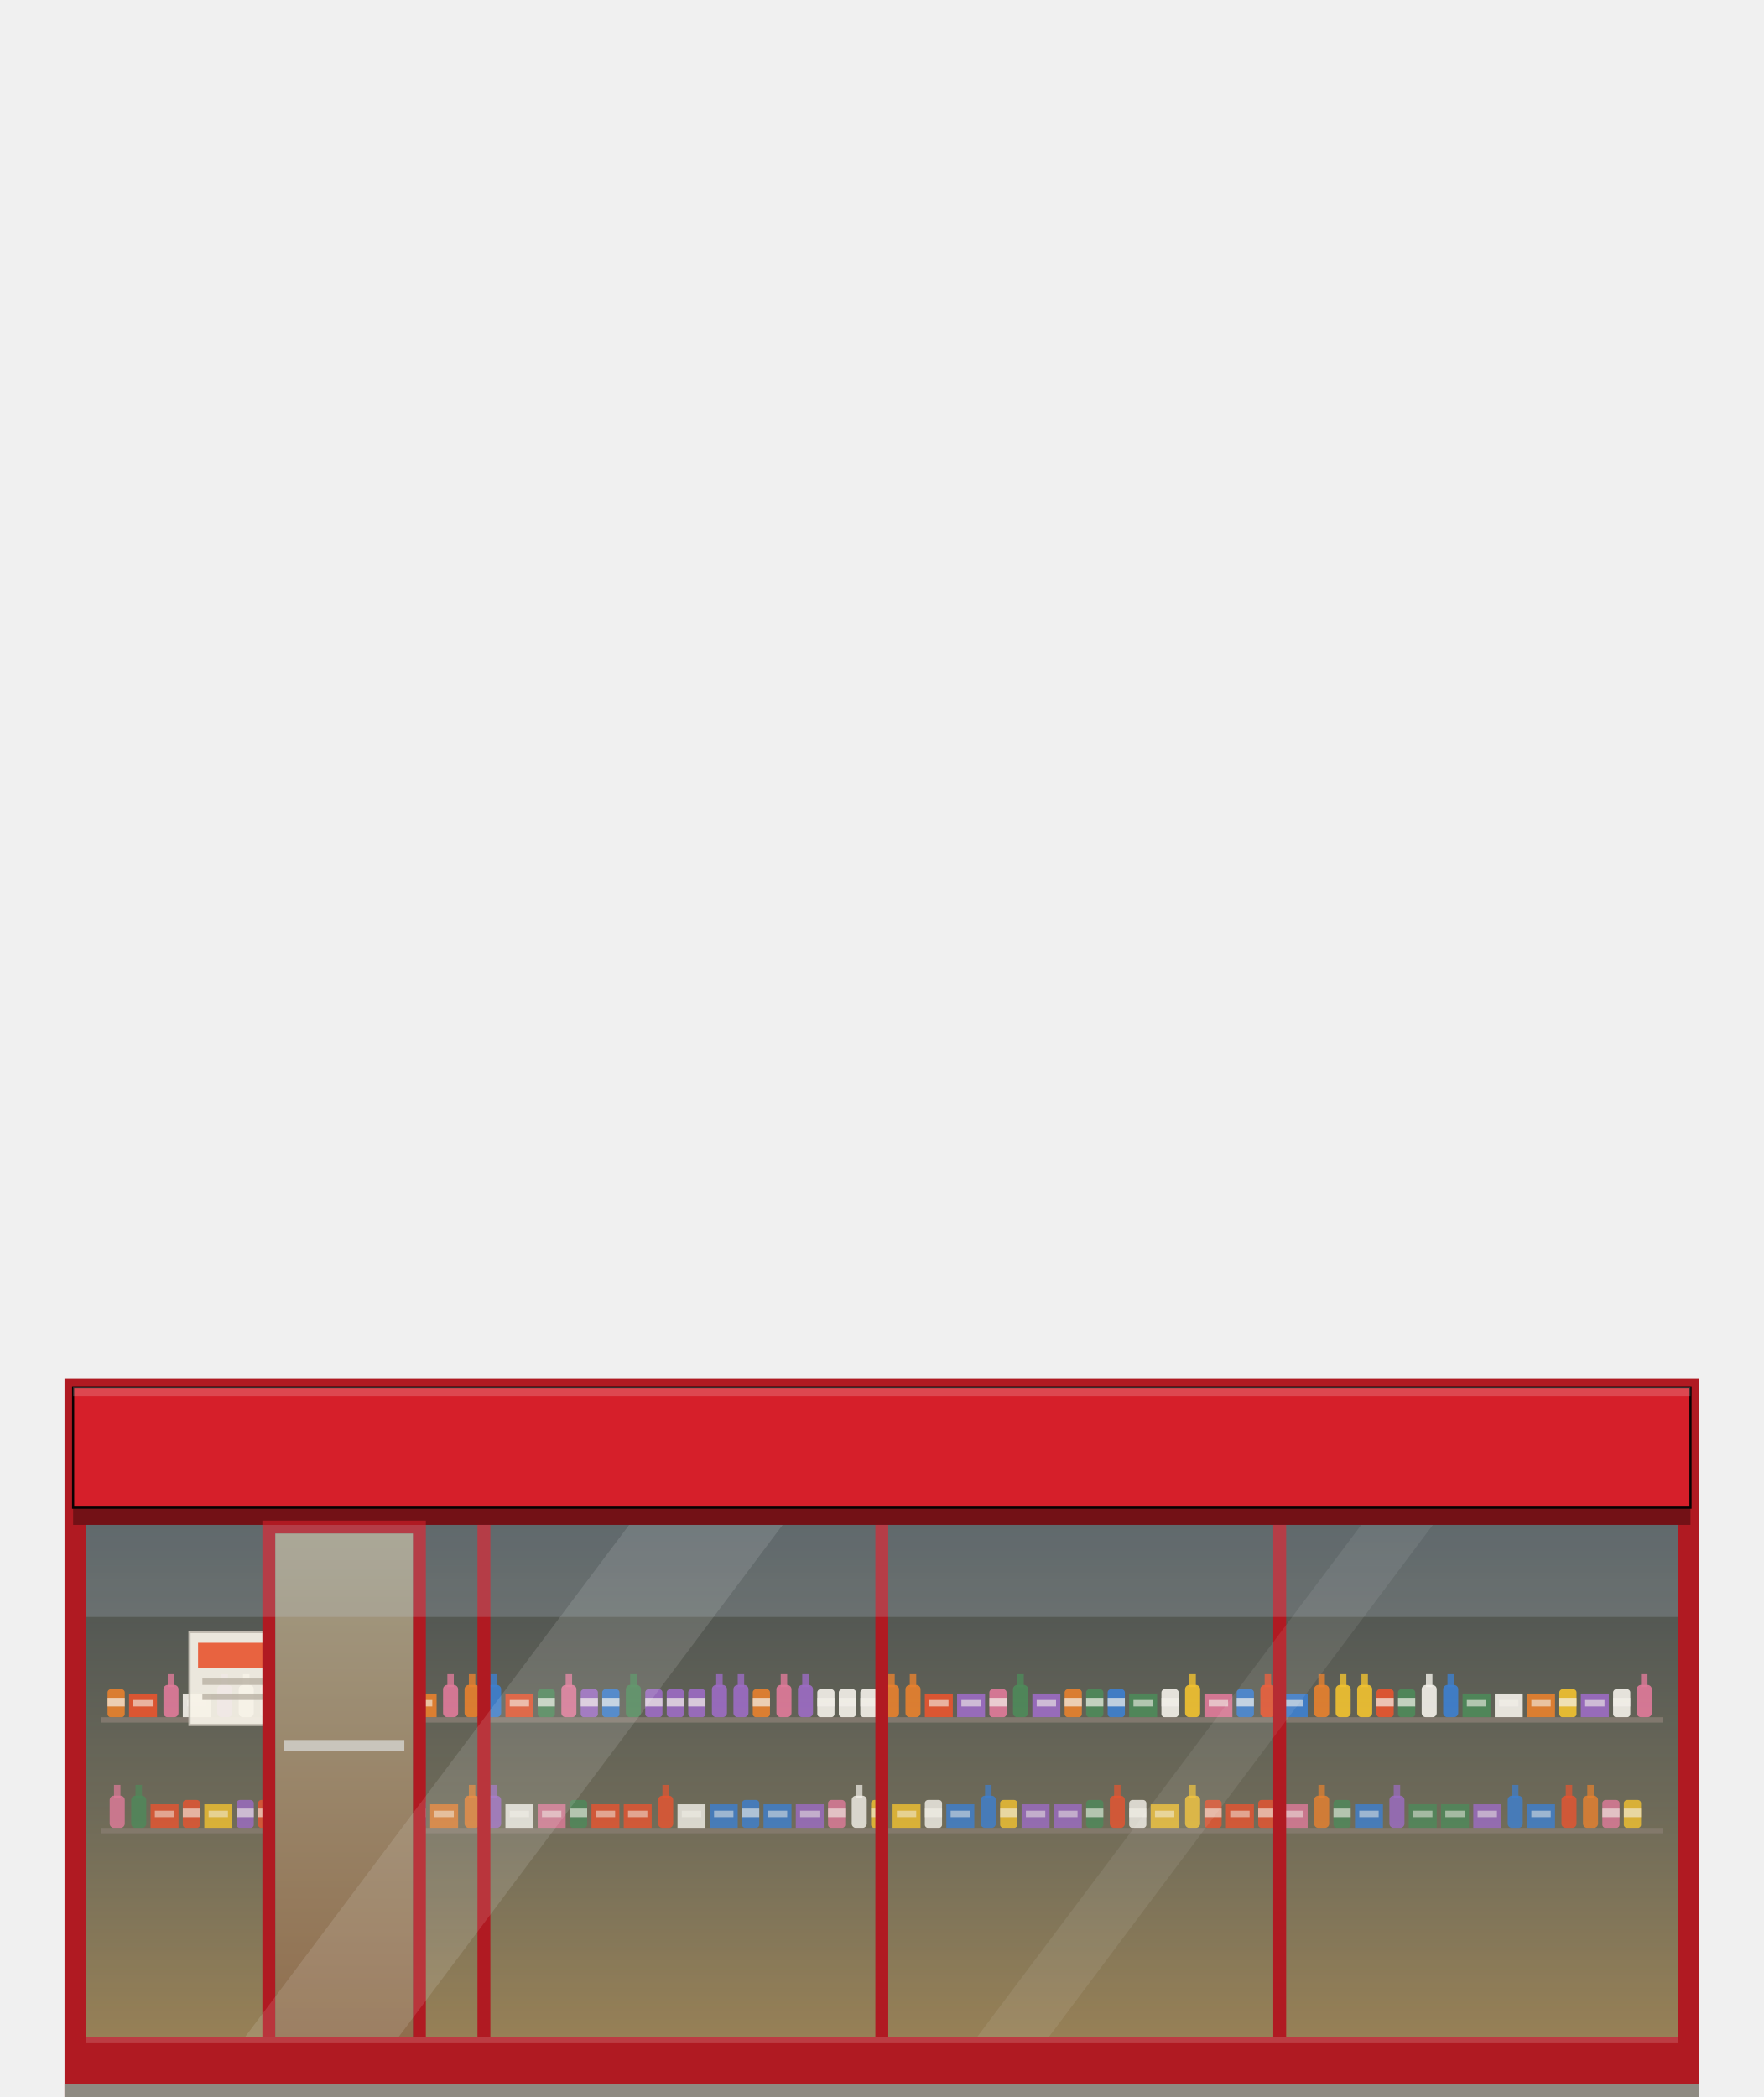
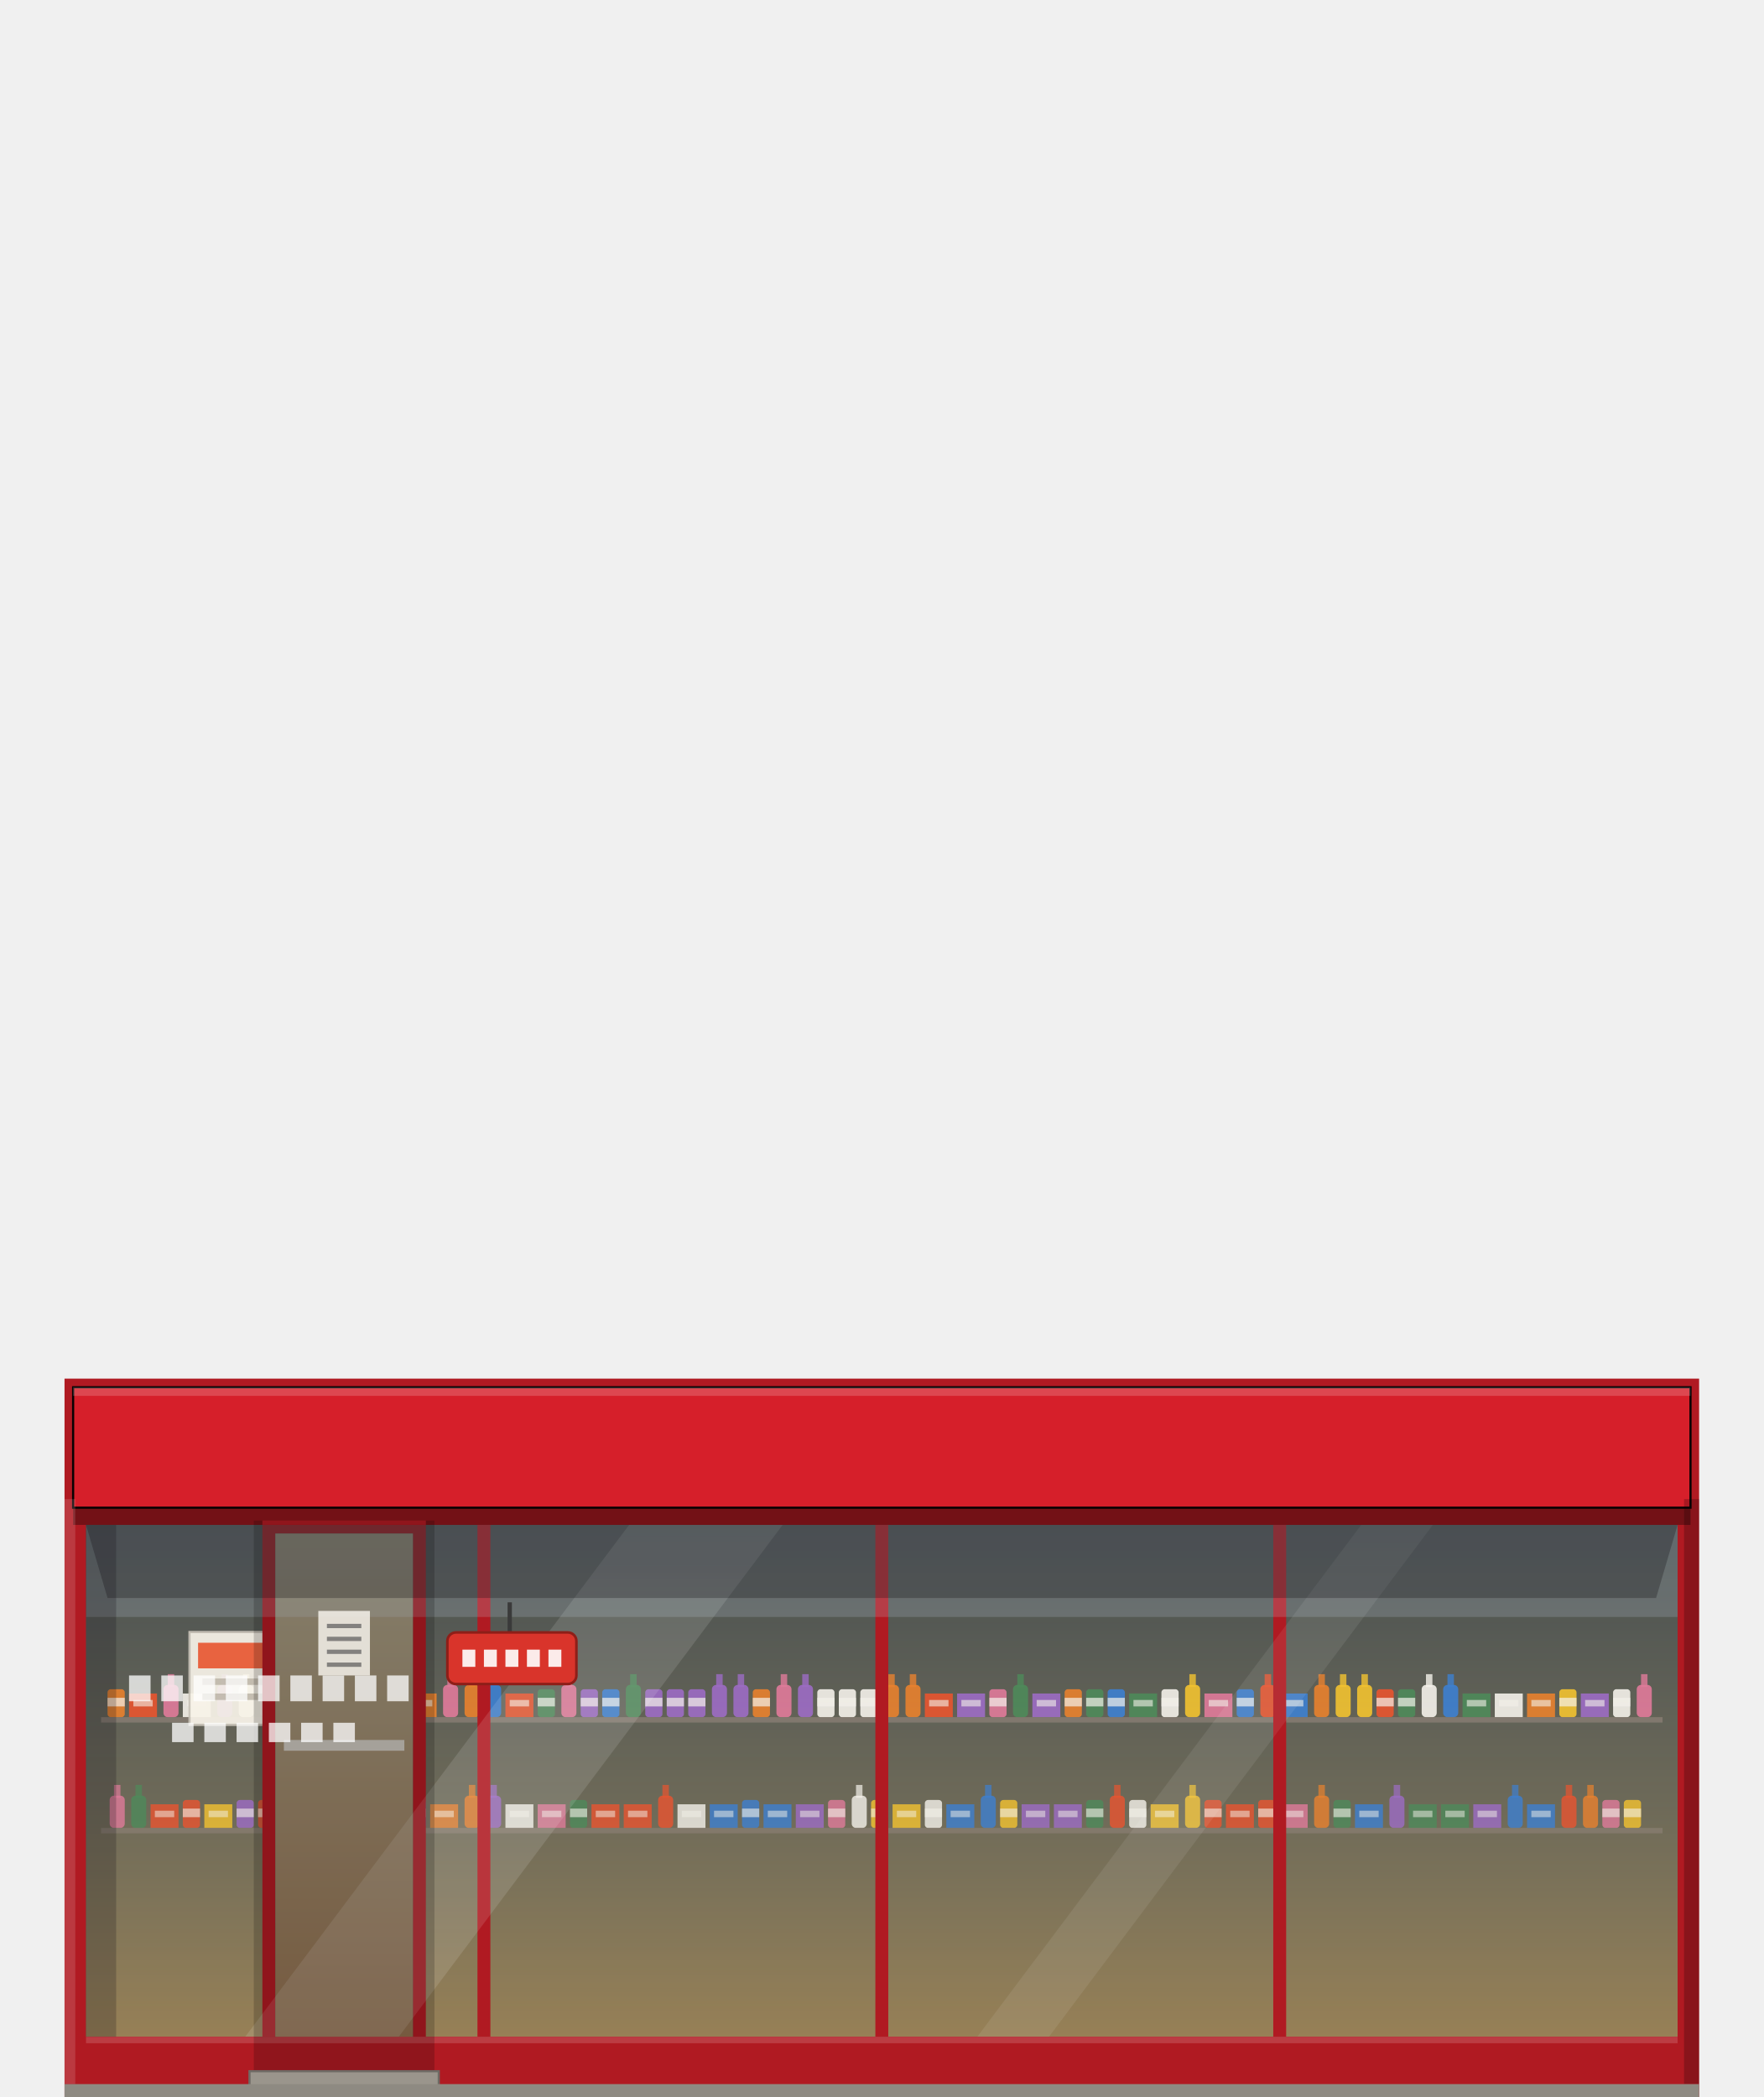
<svg xmlns="http://www.w3.org/2000/svg" width="820.0" height="975.0" viewBox="0 0 820.0 975.0">
  <defs>
    <linearGradient id="glass" x1="0" y1="0" x2="0" y2="1">
      <stop offset="0" stop-color="#C4E0EC" />
      <stop offset="1" stop-color="#557A90" />
    </linearGradient>
    <linearGradient id="shade" x1="0" y1="0" x2="0" y2="1">
      <stop offset="0" stop-color="#FFFFFF" stop-opacity="0.1" />
      <stop offset="1" stop-color="#000000" stop-opacity="0.16" />
    </linearGradient>
    <radialGradient id="glow">
      <stop offset="0" stop-color="#FFE9A8" stop-opacity="0.75" />
      <stop offset="1" stop-color="#FFE9A8" stop-opacity="0" />
    </radialGradient>
    <linearGradient id="warm" x1="0" y1="0" x2="0" y2="1">
      <stop offset="0" stop-color="#FFE7B5" />
      <stop offset="1" stop-color="#D98E4A" />
    </linearGradient>
    <linearGradient id="drop" x1="0" y1="0" x2="0" y2="1">
      <stop offset="0" stop-color="#2A1408" stop-opacity="0.3" />
      <stop offset="1" stop-color="#2A1408" stop-opacity="0" />
    </linearGradient>
    <linearGradient id="sun" x1="0" y1="0" x2="1" y2="0">
      <stop offset="0" stop-color="#FFE6B8" stop-opacity="0.14" />
      <stop offset="0.5" stop-color="#FFE6B8" stop-opacity="0" />
      <stop offset="1" stop-color="#1A0C14" stop-opacity="0.12" />
    </linearGradient>
    <radialGradient id="pumpkin_glow">
      <stop offset="0" stop-color="#FFB347" stop-opacity="0.6" />
      <stop offset="1" stop-color="#FFB347" stop-opacity="0" />
    </radialGradient>
  </defs>
  <rect x="30.0" y="641.0" width="760.0" height="334.0" fill="#B01A22" />
  <rect x="34.0" y="645.0" width="752.0" height="56.0" fill="#D8202A" stroke="#000000" stroke-width="1.0" opacity="0.95" />
  <rect x="34.0" y="645.0" width="752.0" height="4.0" fill="#FFFFFF" opacity="0.18" />
  <rect x="34.0" y="701.0" width="752.0" height="8.0" fill="#000000" opacity="0.35" />
  <rect x="40.0" y="709.0" width="740.0" height="238.0" fill="#2F3A41" />
  <defs>
    <linearGradient id="shoplit882" x1="0" y1="0" x2="0" y2="1">
      <stop offset="0" stop-color="#FFE7B4" stop-opacity="0.12" />
      <stop offset="0.55" stop-color="#FFD98E" stop-opacity="0.3" />
      <stop offset="1" stop-color="#FFC66A" stop-opacity="0.5" />
    </linearGradient>
  </defs>
  <rect x="40.0" y="709.0" width="740.0" height="238.0" fill="url(#shoplit882)" />
  <rect x="50.0" y="785.4" width="8.0" height="13.0" fill="#E8812E" opacity="0.9" rx="1.5" />
  <rect x="50.0" y="789.4" width="8.0" height="4.0" fill="#F4F1EA" opacity="0.7" />
  <rect x="60.0" y="787.4" width="13.0" height="11.0" fill="#E8542F" opacity="0.9" />
  <rect x="62.0" y="790.4" width="9.0" height="3.0" fill="#F4F1EA" opacity="0.6" />
  <rect x="76.0" y="783.4" width="7.0" height="15.0" fill="#E07A9A" opacity="0.9" rx="2" />
  <rect x="78.0" y="778.4" width="3.0" height="6.0" fill="#E07A9A" opacity="0.8" />
  <rect x="85.0" y="787.4" width="13.0" height="11.0" fill="#F4F1EA" opacity="0.9" />
  <rect x="87.0" y="790.4" width="9.0" height="3.0" fill="#F4F1EA" opacity="0.6" />
  <rect x="101.0" y="783.4" width="7.0" height="15.0" fill="#9C6CC4" opacity="0.9" rx="2" />
  <rect x="103.0" y="778.4" width="3.0" height="6.0" fill="#9C6CC4" opacity="0.8" />
  <rect x="111.0" y="783.4" width="7.0" height="15.0" fill="#F4F1EA" opacity="0.9" rx="2" />
  <rect x="113.0" y="778.4" width="3.0" height="6.0" fill="#F4F1EA" opacity="0.8" />
  <rect x="121.0" y="783.4" width="7.0" height="15.0" fill="#E07A9A" opacity="0.9" rx="2" />
  <rect x="123.0" y="778.4" width="3.0" height="6.0" fill="#E07A9A" opacity="0.8" />
  <rect x="130.0" y="785.4" width="8.0" height="13.0" fill="#F2C230" opacity="0.9" rx="1.5" />
  <rect x="130.0" y="789.4" width="8.0" height="4.0" fill="#F4F1EA" opacity="0.7" />
  <rect x="141.0" y="783.4" width="7.0" height="15.0" fill="#E07A9A" opacity="0.9" rx="2" />
  <rect x="143.0" y="778.4" width="3.0" height="6.0" fill="#E07A9A" opacity="0.8" />
  <rect x="151.0" y="783.4" width="7.0" height="15.0" fill="#E8812E" opacity="0.9" rx="2" />
  <rect x="153.0" y="778.4" width="3.0" height="6.0" fill="#E8812E" opacity="0.8" />
  <rect x="160.0" y="785.4" width="8.0" height="13.0" fill="#E07A9A" opacity="0.9" rx="1.5" />
  <rect x="160.0" y="789.4" width="8.0" height="4.0" fill="#F4F1EA" opacity="0.7" />
  <rect x="170.0" y="785.4" width="8.0" height="13.0" fill="#3D7FD0" opacity="0.9" rx="1.5" />
  <rect x="170.0" y="789.4" width="8.0" height="4.0" fill="#F4F1EA" opacity="0.7" />
  <rect x="180.0" y="785.4" width="8.0" height="13.0" fill="#9C6CC4" opacity="0.9" rx="1.5" />
  <rect x="180.0" y="789.4" width="8.0" height="4.0" fill="#F4F1EA" opacity="0.7" />
  <rect x="190.0" y="787.4" width="13.0" height="11.0" fill="#E8812E" opacity="0.9" />
  <rect x="192.0" y="790.4" width="9.0" height="3.0" fill="#F4F1EA" opacity="0.6" />
  <rect x="206.0" y="783.4" width="7.0" height="15.0" fill="#E07A9A" opacity="0.9" rx="2" />
  <rect x="208.0" y="778.4" width="3.0" height="6.0" fill="#E07A9A" opacity="0.8" />
  <rect x="216.0" y="783.4" width="7.0" height="15.0" fill="#E8812E" opacity="0.9" rx="2" />
  <rect x="218.0" y="778.4" width="3.0" height="6.0" fill="#E8812E" opacity="0.8" />
  <rect x="226.0" y="783.4" width="7.0" height="15.0" fill="#3D7FD0" opacity="0.9" rx="2" />
  <rect x="228.0" y="778.4" width="3.0" height="6.0" fill="#3D7FD0" opacity="0.8" />
  <rect x="235.0" y="787.4" width="13.0" height="11.0" fill="#E8542F" opacity="0.9" />
  <rect x="237.0" y="790.4" width="9.0" height="3.0" fill="#F4F1EA" opacity="0.6" />
  <rect x="250.0" y="785.4" width="8.0" height="13.0" fill="#4E8A5A" opacity="0.9" rx="1.5" />
  <rect x="250.0" y="789.4" width="8.0" height="4.0" fill="#F4F1EA" opacity="0.7" />
  <rect x="261.0" y="783.4" width="7.0" height="15.0" fill="#E07A9A" opacity="0.9" rx="2" />
  <rect x="263.0" y="778.4" width="3.0" height="6.0" fill="#E07A9A" opacity="0.8" />
  <rect x="270.0" y="785.4" width="8.0" height="13.0" fill="#9C6CC4" opacity="0.9" rx="1.5" />
  <rect x="270.0" y="789.4" width="8.0" height="4.0" fill="#F4F1EA" opacity="0.7" />
  <rect x="280.0" y="785.4" width="8.0" height="13.0" fill="#3D7FD0" opacity="0.9" rx="1.5" />
  <rect x="280.0" y="789.4" width="8.0" height="4.0" fill="#F4F1EA" opacity="0.7" />
  <rect x="291.0" y="783.4" width="7.0" height="15.0" fill="#4E8A5A" opacity="0.9" rx="2" />
  <rect x="293.0" y="778.4" width="3.0" height="6.0" fill="#4E8A5A" opacity="0.8" />
  <rect x="300.0" y="785.4" width="8.0" height="13.0" fill="#9C6CC4" opacity="0.9" rx="1.5" />
  <rect x="300.0" y="789.4" width="8.0" height="4.0" fill="#F4F1EA" opacity="0.7" />
  <rect x="310.0" y="785.4" width="8.0" height="13.0" fill="#9C6CC4" opacity="0.9" rx="1.5" />
  <rect x="310.0" y="789.4" width="8.0" height="4.0" fill="#F4F1EA" opacity="0.7" />
  <rect x="320.0" y="785.4" width="8.0" height="13.0" fill="#9C6CC4" opacity="0.9" rx="1.5" />
  <rect x="320.0" y="789.4" width="8.0" height="4.0" fill="#F4F1EA" opacity="0.7" />
  <rect x="331.0" y="783.4" width="7.0" height="15.0" fill="#9C6CC4" opacity="0.9" rx="2" />
  <rect x="333.0" y="778.4" width="3.0" height="6.0" fill="#9C6CC4" opacity="0.8" />
  <rect x="341.0" y="783.4" width="7.0" height="15.0" fill="#9C6CC4" opacity="0.9" rx="2" />
  <rect x="343.0" y="778.4" width="3.0" height="6.0" fill="#9C6CC4" opacity="0.8" />
  <rect x="350.0" y="785.4" width="8.0" height="13.0" fill="#E8812E" opacity="0.9" rx="1.5" />
  <rect x="350.0" y="789.4" width="8.0" height="4.0" fill="#F4F1EA" opacity="0.7" />
  <rect x="361.0" y="783.4" width="7.0" height="15.0" fill="#E07A9A" opacity="0.9" rx="2" />
  <rect x="363.0" y="778.4" width="3.0" height="6.0" fill="#E07A9A" opacity="0.8" />
  <rect x="371.0" y="783.4" width="7.0" height="15.0" fill="#9C6CC4" opacity="0.9" rx="2" />
  <rect x="373.0" y="778.4" width="3.0" height="6.0" fill="#9C6CC4" opacity="0.8" />
  <rect x="380.0" y="785.4" width="8.0" height="13.0" fill="#F4F1EA" opacity="0.9" rx="1.5" />
  <rect x="380.0" y="789.4" width="8.0" height="4.0" fill="#F4F1EA" opacity="0.7" />
  <rect x="390.0" y="785.4" width="8.0" height="13.0" fill="#F4F1EA" opacity="0.9" rx="1.5" />
  <rect x="390.0" y="789.4" width="8.0" height="4.0" fill="#F4F1EA" opacity="0.7" />
  <rect x="400.0" y="785.4" width="8.0" height="13.0" fill="#F4F1EA" opacity="0.9" rx="1.5" />
  <rect x="400.0" y="789.4" width="8.0" height="4.0" fill="#F4F1EA" opacity="0.7" />
  <rect x="411.0" y="783.4" width="7.0" height="15.0" fill="#E8812E" opacity="0.9" rx="2" />
  <rect x="413.0" y="778.4" width="3.0" height="6.0" fill="#E8812E" opacity="0.8" />
  <rect x="421.0" y="783.4" width="7.0" height="15.0" fill="#E8812E" opacity="0.9" rx="2" />
  <rect x="423.0" y="778.4" width="3.0" height="6.0" fill="#E8812E" opacity="0.8" />
  <rect x="430.0" y="787.4" width="13.0" height="11.0" fill="#E8542F" opacity="0.9" />
  <rect x="432.0" y="790.4" width="9.0" height="3.0" fill="#F4F1EA" opacity="0.6" />
  <rect x="445.0" y="787.4" width="13.0" height="11.0" fill="#9C6CC4" opacity="0.9" />
  <rect x="447.0" y="790.4" width="9.0" height="3.0" fill="#F4F1EA" opacity="0.6" />
  <rect x="460.0" y="785.4" width="8.0" height="13.0" fill="#E07A9A" opacity="0.9" rx="1.5" />
  <rect x="460.0" y="789.4" width="8.0" height="4.0" fill="#F4F1EA" opacity="0.7" />
  <rect x="471.0" y="783.4" width="7.0" height="15.0" fill="#4E8A5A" opacity="0.9" rx="2" />
  <rect x="473.0" y="778.4" width="3.0" height="6.0" fill="#4E8A5A" opacity="0.8" />
  <rect x="480.0" y="787.4" width="13.0" height="11.0" fill="#9C6CC4" opacity="0.9" />
  <rect x="482.0" y="790.4" width="9.0" height="3.0" fill="#F4F1EA" opacity="0.6" />
  <rect x="495.0" y="785.4" width="8.0" height="13.0" fill="#E8812E" opacity="0.9" rx="1.5" />
  <rect x="495.0" y="789.4" width="8.0" height="4.0" fill="#F4F1EA" opacity="0.7" />
  <rect x="505.0" y="785.4" width="8.0" height="13.0" fill="#4E8A5A" opacity="0.9" rx="1.5" />
  <rect x="505.0" y="789.4" width="8.0" height="4.0" fill="#F4F1EA" opacity="0.7" />
  <rect x="515.0" y="785.4" width="8.0" height="13.0" fill="#3D7FD0" opacity="0.9" rx="1.5" />
  <rect x="515.0" y="789.4" width="8.0" height="4.0" fill="#F4F1EA" opacity="0.7" />
  <rect x="525.0" y="787.4" width="13.0" height="11.0" fill="#4E8A5A" opacity="0.9" />
  <rect x="527.0" y="790.4" width="9.0" height="3.0" fill="#F4F1EA" opacity="0.6" />
  <rect x="540.0" y="785.4" width="8.0" height="13.0" fill="#F4F1EA" opacity="0.9" rx="1.5" />
  <rect x="540.0" y="789.4" width="8.0" height="4.0" fill="#F4F1EA" opacity="0.7" />
  <rect x="551.0" y="783.4" width="7.0" height="15.0" fill="#F2C230" opacity="0.9" rx="2" />
  <rect x="553.0" y="778.4" width="3.0" height="6.0" fill="#F2C230" opacity="0.8" />
  <rect x="560.0" y="787.4" width="13.0" height="11.0" fill="#E07A9A" opacity="0.9" />
  <rect x="562.0" y="790.4" width="9.0" height="3.0" fill="#F4F1EA" opacity="0.6" />
  <rect x="575.0" y="785.4" width="8.0" height="13.0" fill="#3D7FD0" opacity="0.9" rx="1.5" />
  <rect x="575.0" y="789.4" width="8.0" height="4.0" fill="#F4F1EA" opacity="0.7" />
  <rect x="586.0" y="783.4" width="7.0" height="15.0" fill="#E8542F" opacity="0.9" rx="2" />
  <rect x="588.0" y="778.4" width="3.0" height="6.0" fill="#E8542F" opacity="0.8" />
  <rect x="595.0" y="787.4" width="13.0" height="11.0" fill="#3D7FD0" opacity="0.9" />
  <rect x="597.0" y="790.4" width="9.0" height="3.0" fill="#F4F1EA" opacity="0.6" />
  <rect x="611.0" y="783.4" width="7.0" height="15.0" fill="#E8812E" opacity="0.9" rx="2" />
  <rect x="613.0" y="778.4" width="3.0" height="6.0" fill="#E8812E" opacity="0.8" />
  <rect x="621.0" y="783.4" width="7.0" height="15.0" fill="#F2C230" opacity="0.9" rx="2" />
  <rect x="623.0" y="778.4" width="3.0" height="6.0" fill="#F2C230" opacity="0.8" />
  <rect x="631.0" y="783.4" width="7.0" height="15.0" fill="#F2C230" opacity="0.9" rx="2" />
  <rect x="633.0" y="778.4" width="3.0" height="6.0" fill="#F2C230" opacity="0.8" />
  <rect x="640.0" y="785.4" width="8.0" height="13.0" fill="#E8542F" opacity="0.9" rx="1.5" />
  <rect x="640.0" y="789.4" width="8.0" height="4.0" fill="#F4F1EA" opacity="0.7" />
  <rect x="650.0" y="785.4" width="8.0" height="13.0" fill="#4E8A5A" opacity="0.9" rx="1.5" />
  <rect x="650.0" y="789.4" width="8.0" height="4.0" fill="#F4F1EA" opacity="0.7" />
  <rect x="661.0" y="783.4" width="7.0" height="15.0" fill="#F4F1EA" opacity="0.9" rx="2" />
  <rect x="663.0" y="778.4" width="3.0" height="6.0" fill="#F4F1EA" opacity="0.8" />
  <rect x="671.0" y="783.4" width="7.0" height="15.0" fill="#3D7FD0" opacity="0.9" rx="2" />
  <rect x="673.0" y="778.4" width="3.0" height="6.0" fill="#3D7FD0" opacity="0.8" />
  <rect x="680.0" y="787.4" width="13.0" height="11.0" fill="#4E8A5A" opacity="0.9" />
  <rect x="682.0" y="790.4" width="9.0" height="3.0" fill="#F4F1EA" opacity="0.6" />
  <rect x="695.0" y="787.4" width="13.0" height="11.0" fill="#F4F1EA" opacity="0.9" />
  <rect x="697.0" y="790.4" width="9.0" height="3.0" fill="#F4F1EA" opacity="0.6" />
  <rect x="710.0" y="787.4" width="13.0" height="11.0" fill="#E8812E" opacity="0.9" />
  <rect x="712.0" y="790.4" width="9.0" height="3.0" fill="#F4F1EA" opacity="0.6" />
  <rect x="725.0" y="785.4" width="8.0" height="13.0" fill="#F2C230" opacity="0.9" rx="1.5" />
  <rect x="725.0" y="789.4" width="8.0" height="4.0" fill="#F4F1EA" opacity="0.7" />
  <rect x="735.0" y="787.4" width="13.0" height="11.0" fill="#9C6CC4" opacity="0.9" />
  <rect x="737.0" y="790.4" width="9.0" height="3.0" fill="#F4F1EA" opacity="0.6" />
  <rect x="750.0" y="785.4" width="8.0" height="13.0" fill="#F4F1EA" opacity="0.9" rx="1.5" />
  <rect x="750.0" y="789.4" width="8.0" height="4.0" fill="#F4F1EA" opacity="0.7" />
  <rect x="761.0" y="783.4" width="7.0" height="15.0" fill="#E07A9A" opacity="0.9" rx="2" />
  <rect x="763.0" y="778.4" width="3.0" height="6.0" fill="#E07A9A" opacity="0.8" />
  <rect x="47.0" y="798.4" width="726.0" height="2.5" fill="#8E8278" opacity="0.7" />
  <rect x="51.0" y="834.9" width="7.0" height="15.0" fill="#E07A9A" opacity="0.8" rx="2" />
  <rect x="53.0" y="829.9" width="3.0" height="6.0" fill="#E07A9A" opacity="0.7" />
  <rect x="61.0" y="834.9" width="7.0" height="15.0" fill="#4E8A5A" opacity="0.8" rx="2" />
  <rect x="63.0" y="829.9" width="3.0" height="6.0" fill="#4E8A5A" opacity="0.7" />
  <rect x="70.0" y="838.9" width="13.0" height="11.0" fill="#E8542F" opacity="0.8" />
  <rect x="72.0" y="841.9" width="9.0" height="3.0" fill="#F4F1EA" opacity="0.5" />
  <rect x="85.0" y="836.9" width="8.0" height="13.0" fill="#E8542F" opacity="0.8" rx="1.5" />
  <rect x="85.0" y="840.9" width="8.0" height="4.0" fill="#F4F1EA" opacity="0.6" />
  <rect x="95.0" y="838.9" width="13.0" height="11.0" fill="#F2C230" opacity="0.8" />
  <rect x="97.0" y="841.9" width="9.0" height="3.0" fill="#F4F1EA" opacity="0.5" />
  <rect x="110.0" y="836.9" width="8.0" height="13.0" fill="#9C6CC4" opacity="0.8" rx="1.5" />
  <rect x="110.0" y="840.9" width="8.0" height="4.0" fill="#F4F1EA" opacity="0.6" />
  <rect x="120.0" y="836.9" width="8.0" height="13.0" fill="#E8542F" opacity="0.8" rx="1.5" />
  <rect x="120.0" y="840.9" width="8.0" height="4.0" fill="#F4F1EA" opacity="0.6" />
  <rect x="130.0" y="838.9" width="13.0" height="11.0" fill="#3D7FD0" opacity="0.8" />
  <rect x="132.0" y="841.9" width="9.0" height="3.0" fill="#F4F1EA" opacity="0.5" />
  <rect x="145.0" y="836.9" width="8.0" height="13.0" fill="#4E8A5A" opacity="0.8" rx="1.5" />
  <rect x="145.0" y="840.9" width="8.0" height="4.0" fill="#F4F1EA" opacity="0.6" />
  <rect x="155.0" y="838.9" width="13.0" height="11.0" fill="#F4F1EA" opacity="0.8" />
  <rect x="157.0" y="841.9" width="9.0" height="3.0" fill="#F4F1EA" opacity="0.5" />
  <rect x="171.0" y="834.9" width="7.0" height="15.0" fill="#F2C230" opacity="0.8" rx="2" />
  <rect x="173.0" y="829.9" width="3.0" height="6.0" fill="#F2C230" opacity="0.7" />
  <rect x="180.0" y="836.9" width="8.0" height="13.0" fill="#E07A9A" opacity="0.8" rx="1.5" />
  <rect x="180.0" y="840.9" width="8.0" height="4.0" fill="#F4F1EA" opacity="0.6" />
  <rect x="190.0" y="836.9" width="8.0" height="13.0" fill="#3D7FD0" opacity="0.8" rx="1.5" />
  <rect x="190.0" y="840.9" width="8.0" height="4.0" fill="#F4F1EA" opacity="0.6" />
  <rect x="200.0" y="838.9" width="13.0" height="11.0" fill="#E8812E" opacity="0.8" />
  <rect x="202.0" y="841.9" width="9.0" height="3.0" fill="#F4F1EA" opacity="0.5" />
  <rect x="216.0" y="834.9" width="7.0" height="15.0" fill="#E8812E" opacity="0.8" rx="2" />
  <rect x="218.0" y="829.9" width="3.0" height="6.0" fill="#E8812E" opacity="0.7" />
  <rect x="226.0" y="834.9" width="7.0" height="15.0" fill="#9C6CC4" opacity="0.8" rx="2" />
  <rect x="228.0" y="829.9" width="3.0" height="6.0" fill="#9C6CC4" opacity="0.7" />
  <rect x="235.0" y="838.9" width="13.0" height="11.0" fill="#F4F1EA" opacity="0.8" />
  <rect x="237.0" y="841.9" width="9.0" height="3.0" fill="#F4F1EA" opacity="0.5" />
  <rect x="250.0" y="838.9" width="13.0" height="11.0" fill="#E07A9A" opacity="0.8" />
  <rect x="252.0" y="841.9" width="9.0" height="3.0" fill="#F4F1EA" opacity="0.5" />
  <rect x="265.0" y="836.9" width="8.0" height="13.0" fill="#4E8A5A" opacity="0.8" rx="1.5" />
  <rect x="265.0" y="840.9" width="8.0" height="4.0" fill="#F4F1EA" opacity="0.6" />
  <rect x="275.0" y="838.9" width="13.0" height="11.0" fill="#E8542F" opacity="0.8" />
  <rect x="277.0" y="841.9" width="9.0" height="3.0" fill="#F4F1EA" opacity="0.5" />
  <rect x="290.0" y="838.9" width="13.0" height="11.0" fill="#E8542F" opacity="0.8" />
  <rect x="292.0" y="841.9" width="9.0" height="3.0" fill="#F4F1EA" opacity="0.5" />
  <rect x="306.0" y="834.9" width="7.0" height="15.0" fill="#E8542F" opacity="0.8" rx="2" />
  <rect x="308.0" y="829.9" width="3.0" height="6.0" fill="#E8542F" opacity="0.7" />
  <rect x="315.0" y="838.9" width="13.0" height="11.0" fill="#F4F1EA" opacity="0.8" />
  <rect x="317.0" y="841.9" width="9.0" height="3.0" fill="#F4F1EA" opacity="0.5" />
  <rect x="330.0" y="838.9" width="13.0" height="11.0" fill="#3D7FD0" opacity="0.8" />
  <rect x="332.0" y="841.9" width="9.0" height="3.0" fill="#F4F1EA" opacity="0.5" />
  <rect x="345.0" y="836.9" width="8.0" height="13.0" fill="#3D7FD0" opacity="0.8" rx="1.5" />
  <rect x="345.0" y="840.9" width="8.0" height="4.0" fill="#F4F1EA" opacity="0.6" />
  <rect x="355.0" y="838.9" width="13.0" height="11.0" fill="#3D7FD0" opacity="0.8" />
  <rect x="357.0" y="841.9" width="9.0" height="3.0" fill="#F4F1EA" opacity="0.5" />
  <rect x="370.0" y="838.9" width="13.0" height="11.0" fill="#9C6CC4" opacity="0.8" />
  <rect x="372.0" y="841.9" width="9.0" height="3.0" fill="#F4F1EA" opacity="0.5" />
  <rect x="385.0" y="836.9" width="8.0" height="13.0" fill="#E07A9A" opacity="0.8" rx="1.5" />
  <rect x="385.0" y="840.9" width="8.0" height="4.0" fill="#F4F1EA" opacity="0.6" />
  <rect x="396.0" y="834.9" width="7.0" height="15.0" fill="#F4F1EA" opacity="0.8" rx="2" />
  <rect x="398.0" y="829.9" width="3.0" height="6.0" fill="#F4F1EA" opacity="0.7" />
  <rect x="405.0" y="836.9" width="8.0" height="13.0" fill="#F2C230" opacity="0.8" rx="1.5" />
  <rect x="405.0" y="840.9" width="8.0" height="4.0" fill="#F4F1EA" opacity="0.6" />
  <rect x="415.0" y="838.9" width="13.0" height="11.0" fill="#F2C230" opacity="0.8" />
  <rect x="417.0" y="841.9" width="9.0" height="3.0" fill="#F4F1EA" opacity="0.5" />
  <rect x="430.0" y="836.9" width="8.0" height="13.0" fill="#F4F1EA" opacity="0.8" rx="1.5" />
  <rect x="430.0" y="840.9" width="8.0" height="4.0" fill="#F4F1EA" opacity="0.6" />
  <rect x="440.0" y="838.9" width="13.0" height="11.0" fill="#3D7FD0" opacity="0.8" />
  <rect x="442.0" y="841.9" width="9.0" height="3.0" fill="#F4F1EA" opacity="0.5" />
  <rect x="456.0" y="834.9" width="7.0" height="15.0" fill="#3D7FD0" opacity="0.8" rx="2" />
  <rect x="458.0" y="829.9" width="3.0" height="6.0" fill="#3D7FD0" opacity="0.7" />
  <rect x="465.0" y="836.9" width="8.0" height="13.0" fill="#F2C230" opacity="0.8" rx="1.5" />
  <rect x="465.0" y="840.9" width="8.0" height="4.0" fill="#F4F1EA" opacity="0.6" />
  <rect x="475.0" y="838.9" width="13.0" height="11.0" fill="#9C6CC4" opacity="0.8" />
  <rect x="477.0" y="841.9" width="9.0" height="3.0" fill="#F4F1EA" opacity="0.5" />
  <rect x="490.0" y="838.9" width="13.0" height="11.0" fill="#9C6CC4" opacity="0.8" />
  <rect x="492.0" y="841.9" width="9.0" height="3.0" fill="#F4F1EA" opacity="0.5" />
  <rect x="505.0" y="836.9" width="8.0" height="13.0" fill="#4E8A5A" opacity="0.8" rx="1.5" />
  <rect x="505.0" y="840.9" width="8.0" height="4.0" fill="#F4F1EA" opacity="0.6" />
  <rect x="516.0" y="834.9" width="7.0" height="15.0" fill="#E8542F" opacity="0.8" rx="2" />
  <rect x="518.0" y="829.9" width="3.0" height="6.0" fill="#E8542F" opacity="0.7" />
  <rect x="525.0" y="836.9" width="8.0" height="13.0" fill="#F4F1EA" opacity="0.8" rx="1.5" />
  <rect x="525.0" y="840.9" width="8.0" height="4.0" fill="#F4F1EA" opacity="0.6" />
  <rect x="535.0" y="838.9" width="13.0" height="11.0" fill="#F2C230" opacity="0.8" />
  <rect x="537.0" y="841.9" width="9.0" height="3.0" fill="#F4F1EA" opacity="0.5" />
  <rect x="551.0" y="834.9" width="7.0" height="15.0" fill="#F2C230" opacity="0.8" rx="2" />
  <rect x="553.0" y="829.9" width="3.0" height="6.0" fill="#F2C230" opacity="0.7" />
  <rect x="560.0" y="836.9" width="8.0" height="13.0" fill="#E8542F" opacity="0.8" rx="1.5" />
  <rect x="560.0" y="840.9" width="8.0" height="4.0" fill="#F4F1EA" opacity="0.6" />
  <rect x="570.0" y="838.9" width="13.0" height="11.0" fill="#E8542F" opacity="0.8" />
  <rect x="572.0" y="841.9" width="9.0" height="3.0" fill="#F4F1EA" opacity="0.5" />
  <rect x="585.0" y="836.9" width="8.0" height="13.0" fill="#E8542F" opacity="0.8" rx="1.5" />
  <rect x="585.0" y="840.9" width="8.0" height="4.0" fill="#F4F1EA" opacity="0.6" />
  <rect x="595.0" y="838.9" width="13.0" height="11.0" fill="#E07A9A" opacity="0.8" />
  <rect x="597.0" y="841.9" width="9.0" height="3.0" fill="#F4F1EA" opacity="0.5" />
  <rect x="611.0" y="834.9" width="7.0" height="15.0" fill="#E8812E" opacity="0.8" rx="2" />
  <rect x="613.0" y="829.9" width="3.0" height="6.0" fill="#E8812E" opacity="0.7" />
  <rect x="620.0" y="836.9" width="8.0" height="13.0" fill="#4E8A5A" opacity="0.8" rx="1.5" />
  <rect x="620.0" y="840.9" width="8.0" height="4.0" fill="#F4F1EA" opacity="0.6" />
  <rect x="630.0" y="838.9" width="13.0" height="11.0" fill="#3D7FD0" opacity="0.8" />
  <rect x="632.0" y="841.9" width="9.0" height="3.0" fill="#F4F1EA" opacity="0.5" />
  <rect x="646.0" y="834.9" width="7.0" height="15.0" fill="#9C6CC4" opacity="0.8" rx="2" />
  <rect x="648.0" y="829.9" width="3.0" height="6.0" fill="#9C6CC4" opacity="0.7" />
  <rect x="655.0" y="838.9" width="13.0" height="11.0" fill="#4E8A5A" opacity="0.8" />
  <rect x="657.0" y="841.9" width="9.0" height="3.0" fill="#F4F1EA" opacity="0.5" />
  <rect x="670.0" y="838.9" width="13.0" height="11.0" fill="#4E8A5A" opacity="0.8" />
  <rect x="672.0" y="841.9" width="9.0" height="3.0" fill="#F4F1EA" opacity="0.5" />
  <rect x="685.0" y="838.9" width="13.0" height="11.0" fill="#9C6CC4" opacity="0.8" />
  <rect x="687.0" y="841.9" width="9.0" height="3.0" fill="#F4F1EA" opacity="0.5" />
  <rect x="701.0" y="834.9" width="7.0" height="15.0" fill="#3D7FD0" opacity="0.8" rx="2" />
  <rect x="703.0" y="829.9" width="3.0" height="6.0" fill="#3D7FD0" opacity="0.7" />
  <rect x="710.0" y="838.9" width="13.0" height="11.0" fill="#3D7FD0" opacity="0.8" />
  <rect x="712.0" y="841.9" width="9.0" height="3.0" fill="#F4F1EA" opacity="0.5" />
  <rect x="726.0" y="834.9" width="7.0" height="15.0" fill="#E8542F" opacity="0.8" rx="2" />
  <rect x="728.0" y="829.9" width="3.0" height="6.0" fill="#E8542F" opacity="0.7" />
  <rect x="736.0" y="834.9" width="7.0" height="15.0" fill="#E8812E" opacity="0.8" rx="2" />
  <rect x="738.0" y="829.9" width="3.0" height="6.0" fill="#E8812E" opacity="0.7" />
  <rect x="745.0" y="836.9" width="8.0" height="13.0" fill="#E07A9A" opacity="0.8" rx="1.5" />
  <rect x="745.0" y="840.9" width="8.0" height="4.0" fill="#F4F1EA" opacity="0.6" />
  <rect x="755.0" y="836.9" width="8.0" height="13.0" fill="#F2C230" opacity="0.8" rx="1.5" />
  <rect x="755.0" y="840.9" width="8.0" height="4.0" fill="#F4F1EA" opacity="0.6" />
  <rect x="47.0" y="849.9" width="726.0" height="2.5" fill="#8E8278" opacity="0.6" />
  <rect x="88.1" y="758.8" width="54.0" height="43.2" fill="#F7F3E8" stroke="#C9C3B8" stroke-width="1.0" opacity="0.92" />
  <rect x="92.1" y="763.8" width="46.0" height="11.9" fill="#E8542F" opacity="0.9" />
  <rect x="94.1" y="780.4" width="38.0" height="3.0" fill="#B9B2A4" opacity="0.8" />
  <rect x="94.1" y="787.4" width="38.0" height="3.0" fill="#B9B2A4" opacity="0.8" />
  <rect x="122.0" y="707.0" width="76.0" height="262.0" fill="#B01A22" />
  <rect x="128.0" y="713.0" width="64.0" height="250.0" fill="#33404A" />
  <rect x="128.0" y="713.0" width="64.0" height="250.0" fill="url(#warm)" opacity="0.55" />
  <rect x="132.0" y="809.0" width="56.0" height="5.0" fill="#C9C5BC" />
  <rect x="222.0" y="709.0" width="6.0" height="238.0" fill="#B01A22" />
  <rect x="407.0" y="709.0" width="6.0" height="238.0" fill="#B01A22" />
  <rect x="592.0" y="709.0" width="6.0" height="238.0" fill="#B01A22" />
  <rect x="40.0" y="947.0" width="740.0" height="22.0" fill="#B01A22" />
  <rect x="40.0" y="947.0" width="740.0" height="3.0" fill="#FFFFFF" opacity="0.15" />
  <clipPath id="pane1">
    <rect x="40.0" y="709.0" width="740.0" height="238.0" />
  </clipPath>
  <g clip-path="url(#pane1)">
    <path d="M114.0 947.0 l178.5 -238.0 l71.4 0 l-178.5 238.0 Z" fill="#FFFFFF" opacity="0.12" />
    <path d="M454.4 947.0 l178.5 -238.0 l33.3 0 l-178.5 238.0 Z" fill="#FFFFFF" opacity="0.08" />
    <rect x="40.0" y="709.0" width="740.0" height="42.8" fill="#CFE0EC" opacity="0.18" />
  </g>
+   <path d="M40.0 709.0 L780.0 709.0 L770.0 743.0 L50.0 743.0 Z" fill="#0E0A10" opacity="0.28" />
+   <rect x="40.0" y="709.0" width="14.0" height="238.0" fill="#0E0A10" opacity="0.22" />
+   <rect x="118.0" y="707.0" width="84.0" height="262.0" fill="#000000" opacity="0.18" />
+   <rect x="116.0" y="963.0" width="88.0" height="8.0" fill="#9A958C" stroke="#6E6A64" stroke-width="1.0" />
+   <rect x="30.0" y="697.0" width="5.0" height="272.0" fill="#FFFFFF" opacity="0.14" />
+   <rect x="783.0" y="697.0" width="7.0" height="272.0" fill="#000000" opacity="0.22" />
+   <rect x="236.0" y="745.0" width="2.0" height="14.0" fill="#3A3A3A" />
+   <rect x="208.0" y="759.0" width="60.0" height="24.0" fill="#D9342B" stroke="#8E1E18" stroke-width="1.2" rx="4" />
+   <rect x="215.0" y="767.0" width="6.0" height="8.0" fill="#FFFFFF" opacity="0.9" />
+   <rect x="225.0" y="767.0" width="6.0" height="8.0" fill="#FFFFFF" opacity="0.9" />
+   <rect x="235.0" y="767.0" width="6.0" height="8.0" fill="#FFFFFF" opacity="0.9" />
+   <rect x="245.0" y="767.0" width="6.0" height="8.0" fill="#FFFFFF" opacity="0.9" />
+   <rect x="255.0" y="767.0" width="6.0" height="8.0" fill="#FFFFFF" opacity="0.9" />
+   <rect x="148.0" y="749.0" width="24.0" height="30.0" fill="#F4F1EA" opacity="0.85" />
+   <rect x="152.0" y="755.0" width="16.0" height="2.0" fill="#5A5A5A" opacity="0.7" />
+   <rect x="152.0" y="761.0" width="16.0" height="2.0" fill="#5A5A5A" opacity="0.7" />
+   <rect x="152.0" y="767.0" width="16.0" height="2.0" fill="#5A5A5A" opacity="0.7" />
+   <rect x="152.0" y="773.0" width="16.0" height="2.0" fill="#5A5A5A" opacity="0.7" />
+   <rect x="60.0" y="779.0" width="10.0" height="12.0" fill="#FFFFFF" opacity="0.75" />
+   <rect x="75.0" y="779.0" width="10.0" height="12.0" fill="#FFFFFF" opacity="0.75" />
+   <rect x="90.0" y="779.0" width="10.0" height="12.0" fill="#FFFFFF" opacity="0.75" />
+   <rect x="105.0" y="779.0" width="10.0" height="12.0" fill="#FFFFFF" opacity="0.75" />
+   <rect x="120.0" y="779.0" width="10.0" height="12.0" fill="#FFFFFF" opacity="0.75" />
+   <rect x="135.0" y="779.0" width="10.0" height="12.0" fill="#FFFFFF" opacity="0.75" />
+   <rect x="150.0" y="779.0" width="10.0" height="12.0" fill="#FFFFFF" opacity="0.75" />
+   <rect x="165.0" y="779.0" width="10.0" height="12.0" fill="#FFFFFF" opacity="0.75" />
+   <rect x="180.0" y="779.0" width="10.0" height="12.0" fill="#FFFFFF" opacity="0.75" />
+   <rect x="80.0" y="801.0" width="10.0" height="9.0" fill="#FFFFFF" opacity="0.75" />
+   <rect x="95.0" y="801.0" width="10.0" height="9.0" fill="#FFFFFF" opacity="0.75" />
+   <rect x="110.0" y="801.0" width="10.0" height="9.0" fill="#FFFFFF" opacity="0.75" />
+   <rect x="125.0" y="801.0" width="10.0" height="9.0" fill="#FFFFFF" opacity="0.75" />
+   <rect x="140.0" y="801.0" width="10.0" height="9.0" fill="#FFFFFF" opacity="0.75" />
+   <rect x="155.0" y="801.0" width="10.0" height="9.0" fill="#FFFFFF" opacity="0.75" />
  <rect x="30.0" y="969.0" width="760.0" height="6.0" fill="#8E8A82" />
</svg>
